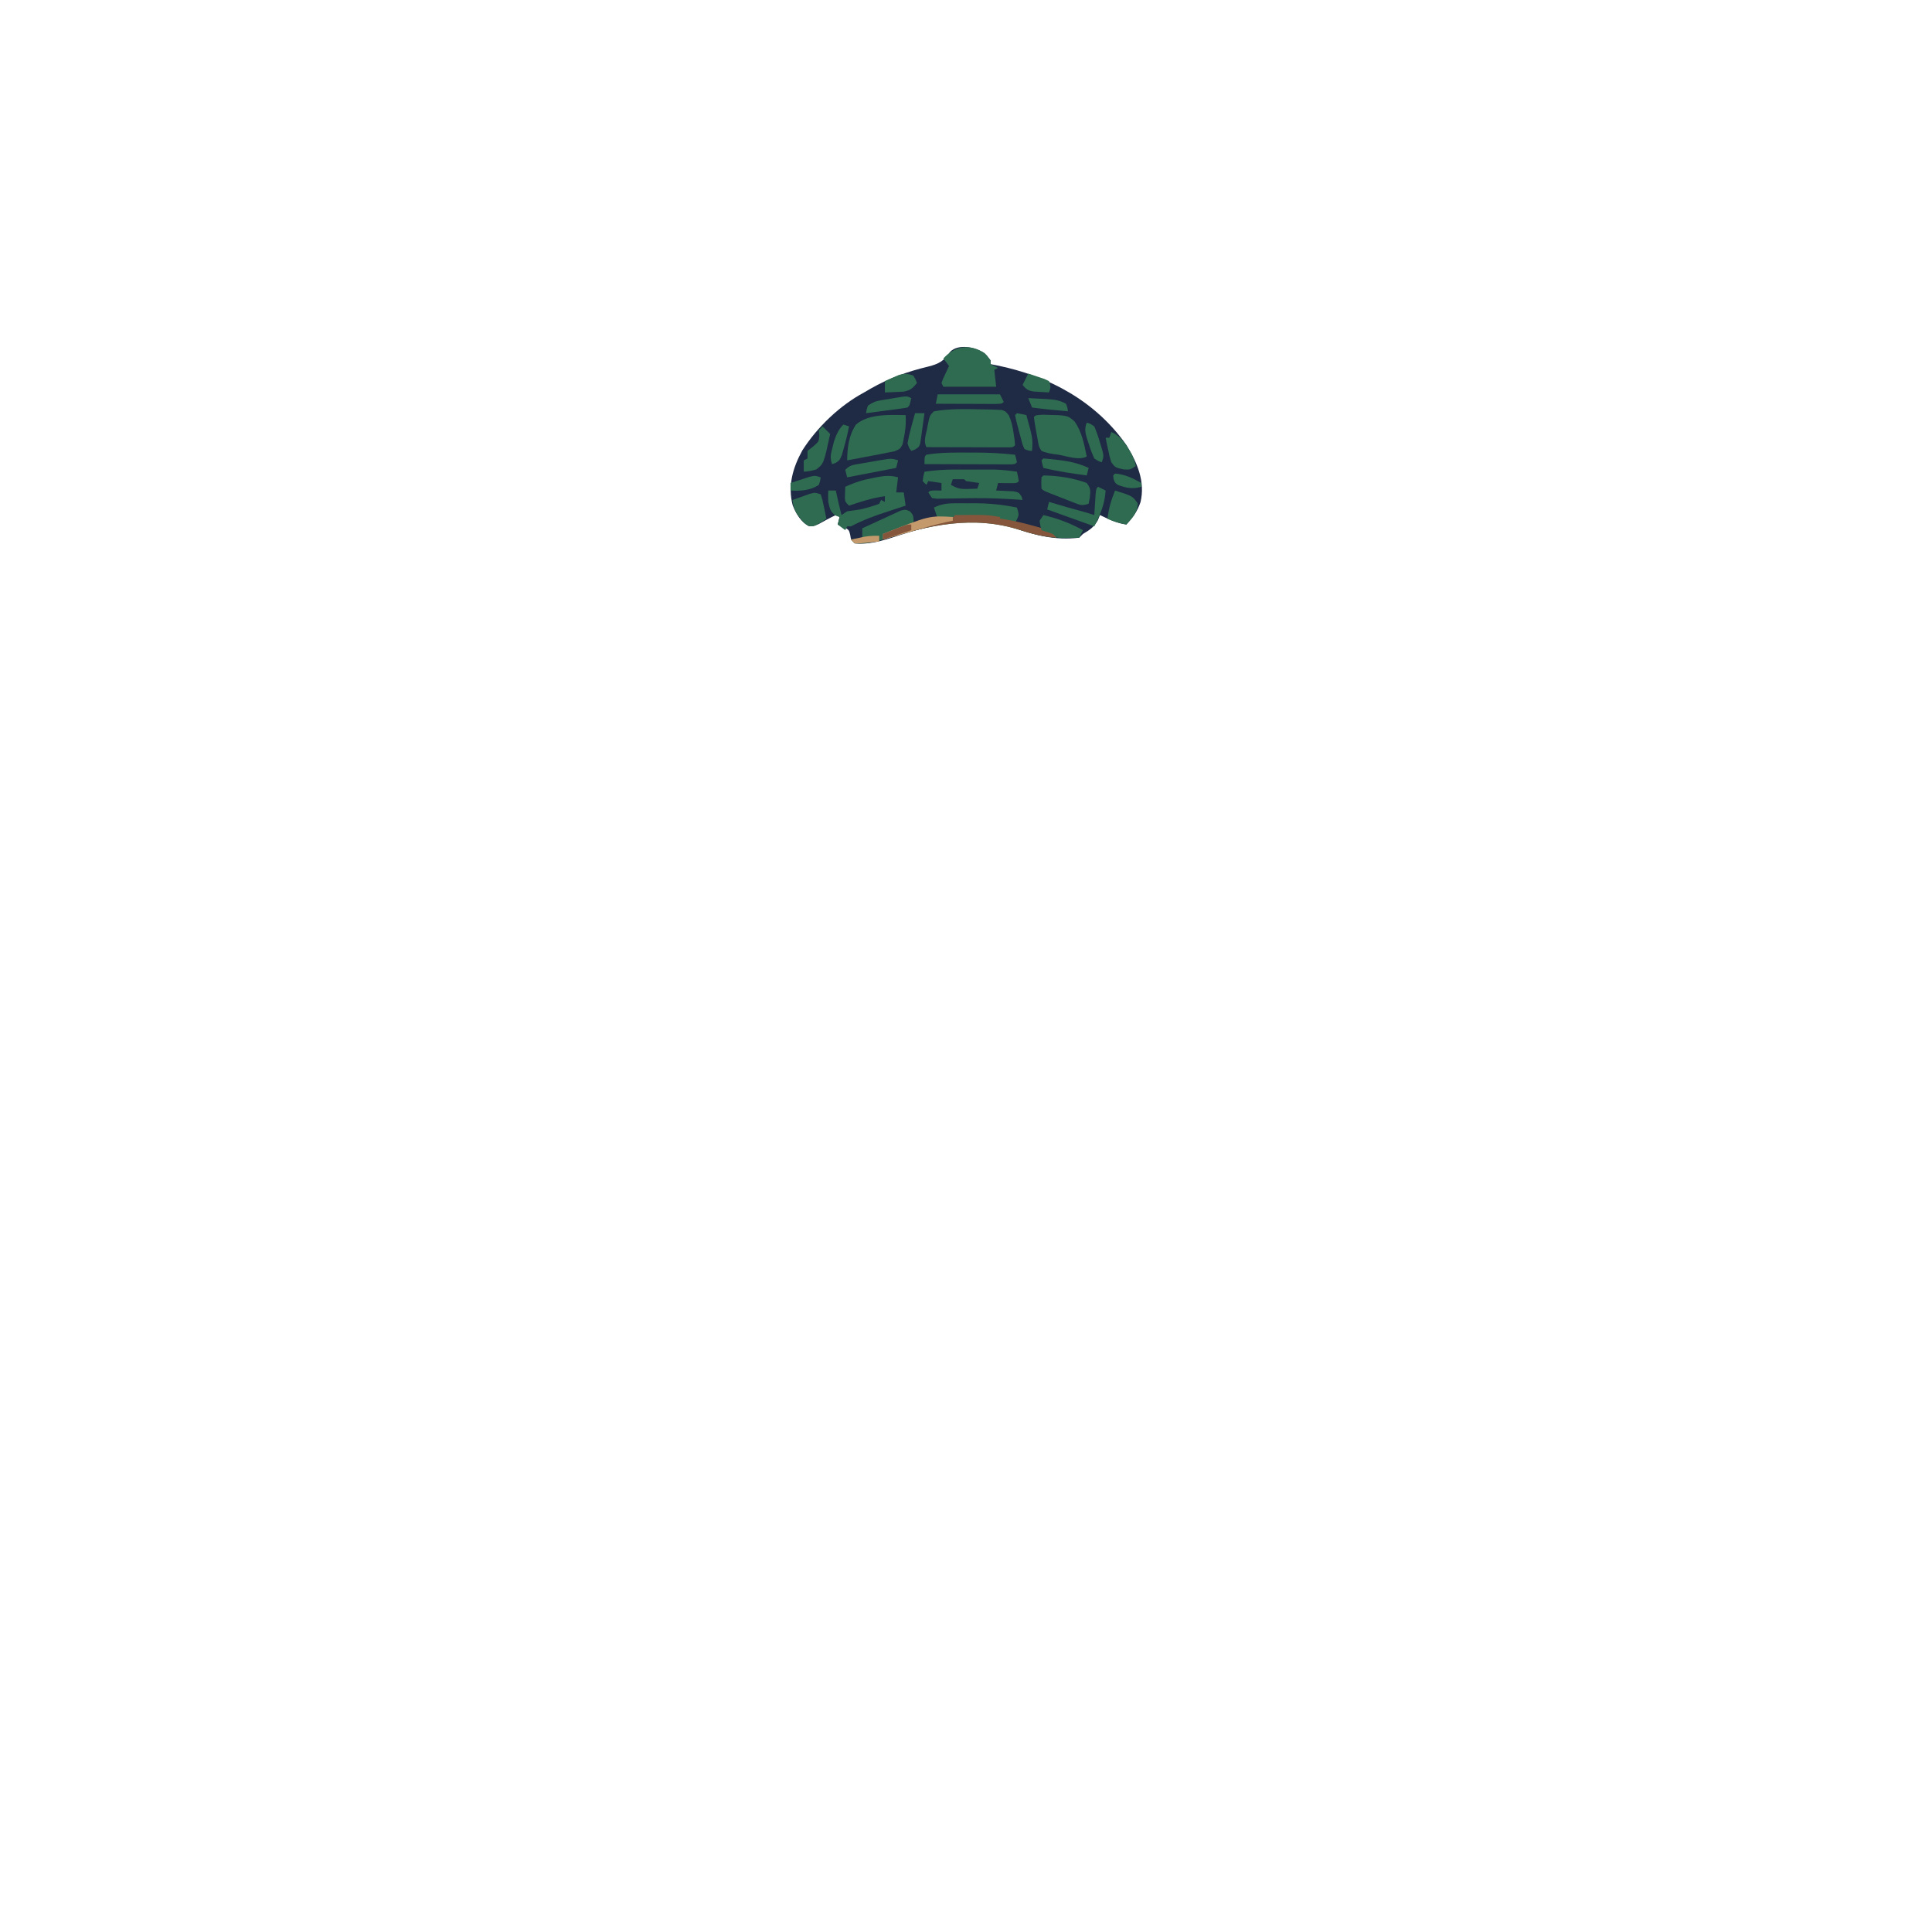
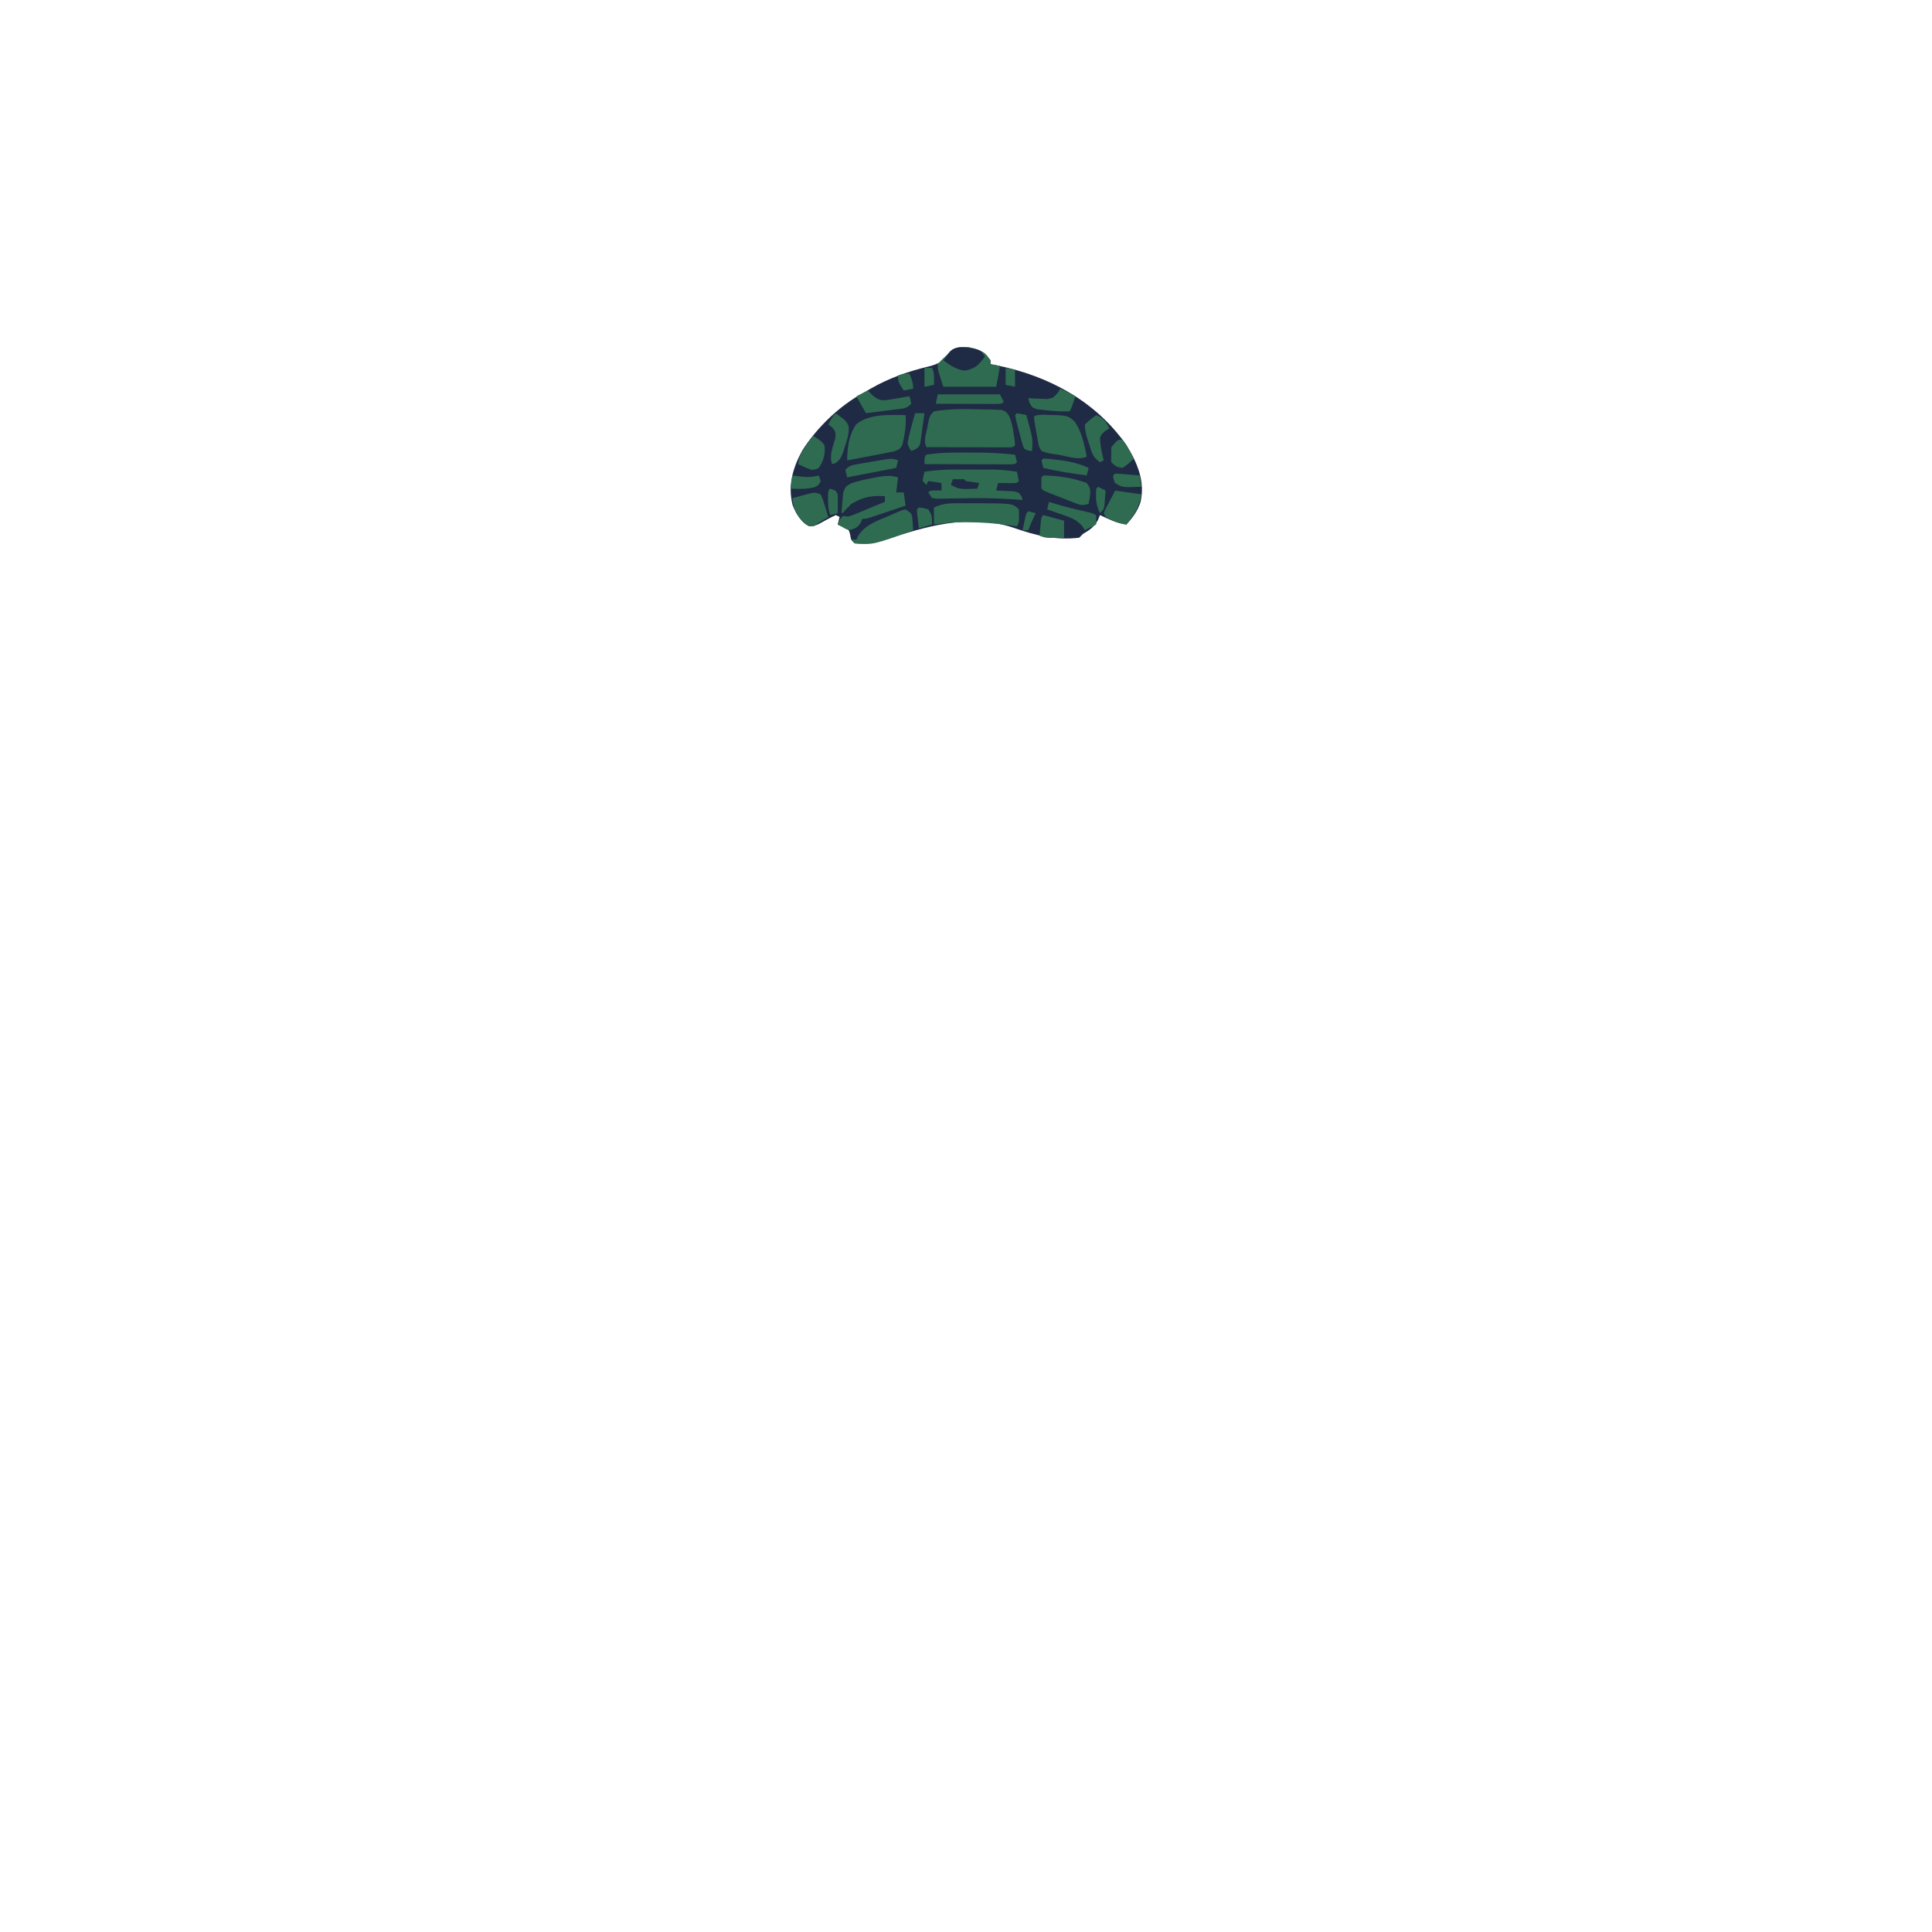
<svg xmlns="http://www.w3.org/2000/svg" viewBox="0 0 1024 1024" width="1024" height="1024">
  <path fill="#1F2A44" d="M 521.76 187.18 C 523.13 188.5 523.13 188.5 525 191 C 525 191.66 525 192.32 525 193 C 525.56 193.11 525.56 193.11 528.41 193.66 C 555.8 199.22 580.89 212.69 597.14 236.08 C 602.76 245.27 607.08 255.23 604.5 266.13 C 602.89 270.96 600.44 274.28 597 278 C 591.93 277.35 587.58 275.15 583 273 C 582.82 273.45 582.82 273.45 581.88 275.75 C 579.73 279.48 577.66 280.82 574 283 C 573.34 283.66 572.68 284.32 572 285 C 559.34 286.49 548.92 283.8 537.06 279.68 C 516.13 272.72 494.16 277.9 474.02 284.57 C 467.15 286.79 460.3 288.72 453 288 C 451 286 451 286 450.63 283.5 C 450 281 450 281 448.06 279.75 C 447.72 279.63 447.72 279.63 446 279 C 445.34 278.67 444.68 278.34 444 278 C 444.33 276.68 444.66 275.36 445 274 C 444.34 273.67 443.68 273.34 443 273 C 439.9 274.45 436.94 276.1 433.95 277.75 C 431 279 431 279 428.81 278.91 C 424.52 276.76 421.86 272.18 420.14 267.82 C 417.42 257.41 420.21 247.91 425.26 238.71 C 433.14 226.38 445.13 214.88 458 208 C 459.14 207.34 460.28 206.68 461.45 205.99 C 471.18 200.42 481.12 196.89 492.02 194.28 C 497.57 192.89 500.33 191.35 503.55 186.52 C 507.86 181.99 517.07 184.03 521.76 187.18Z" />
  <path fill="#2E6B50" d="M 522 217 C 523.18 217.02 524.36 217.03 525.57 217.05 C 526.54 217.1 527.51 217.14 528.5 217.19 C 529.31 217.22 530.13 217.26 530.97 217.29 C 533 218 533 218 534.7 220.13 C 536.17 223.37 536.76 226.23 537.25 229.75 C 537.42 230.9 537.59 232.05 537.77 233.23 C 537.84 234.15 537.92 235.06 538 236 C 537 237 537 237 535.13 237.12 C 534.32 237.12 533.5 237.12 532.66 237.11 C 532.2 237.11 532.2 237.11 529.87 237.11 C 528.87 237.11 527.87 237.1 526.84 237.1 C 525.82 237.1 524.8 237.09 523.75 237.09 C 520.48 237.09 517.21 237.08 513.94 237.06 C 511.73 237.06 509.51 237.05 507.3 237.05 C 501.87 237.04 496.43 237.02 491 237 C 489.42 233.85 490.63 230.82 491.31 227.5 C 491.44 226.81 491.57 226.12 491.71 225.41 C 492.75 220.25 492.75 220.25 495 218 C 503.92 216.45 512.98 216.83 522 217Z" />
  <path fill="#2E6B50" d="M 505.72 248.87 C 506.42 248.87 507.12 248.87 507.85 248.87 C 509.32 248.87 510.79 248.87 512.26 248.87 C 514.5 248.88 516.73 248.87 518.96 248.87 C 520.4 248.87 521.84 248.87 523.28 248.87 C 524.57 248.87 525.86 248.87 527.19 248.87 C 531.2 249.01 535.03 249.45 539 250 C 539.38 251.66 539.72 253.33 540 255 C 539 256 539 256 536.72 256.1 C 535.8 256.09 534.88 256.08 533.94 256.07 C 533.02 256.06 532.1 256.05 531.15 256.04 C 530.44 256.03 529.73 256.01 529 256 C 528.67 257.32 528.34 258.64 528 260 C 528.84 260.03 529.69 260.05 530.56 260.08 C 531.1 260.11 531.1 260.11 533.88 260.25 C 534.97 260.3 536.06 260.35 537.18 260.39 C 540 261 540 261 541.38 263.05 C 541.59 263.69 541.79 264.34 542 265 C 541.05 264.93 540.1 264.86 539.12 264.78 C 531.47 264.26 523.87 263.96 516.2 264.04 C 515.52 264.05 514.85 264.05 514.15 264.06 C 510.75 264.09 507.34 264.14 503.93 264.22 C 502.68 264.23 501.42 264.25 500.13 264.26 C 498.99 264.28 497.86 264.3 496.7 264.33 C 495.81 264.22 494.92 264.11 494 264 C 493.34 263.01 492.68 262.02 492 261 C 493 260 493 260 496.06 259.94 C 496.55 259.95 496.55 259.95 499 260 C 499 258.68 499 257.36 499 256 C 496.69 255.67 494.38 255.34 492 255 C 491.67 255.66 491.34 256.32 491 257 C 490.34 256.34 489.68 255.68 489 255 C 489.38 252.38 489.38 252.38 490 250 C 495.29 249.26 500.37 248.87 505.72 248.87Z" />
-   <path fill="#2E6B50" d="M 476 253 C 475.67 255.64 475.34 258.28 475 261 C 476.32 261 477.64 261 479 261 C 479.17 262.15 479.17 262.15 480 268 C 476.81 269.07 473.62 270.12 470.41 271.15 C 463.65 273.34 457.29 275.67 451 279 C 450.34 279 449.68 279 449 279 C 448.67 279.66 448.34 280.32 448 281 C 446.68 280.01 445.36 279.02 444 278 C 444.33 276.68 444.66 275.36 445 274 C 444.69 273.9 444.69 273.9 443.12 273.38 C 440.07 271.4 439.81 269.49 439 266 C 438.88 262.62 438.88 262.62 439 260 C 440.32 260 441.64 260 443 260 C 443.13 260.6 443.27 261.21 443.4 261.83 C 443.58 262.63 443.76 263.43 443.94 264.25 C 444.02 264.64 444.02 264.64 444.46 266.64 C 444.95 268.77 445.46 270.89 446 273 C 446.99 272.34 447.98 271.68 449 271 C 451.33 270.67 453.67 270.33 456 270 C 459.39 269.16 462.76 268.3 466 267 C 466.33 266.34 466.66 265.68 467 265 C 467.66 265.33 468.32 265.66 469 266 C 469 265.01 469 264.02 469 263 C 462.45 263.86 456.25 265.92 450 268 C 448 266 448 266 447.8 264.05 C 447.87 262.04 447.93 260.02 448 258 C 453.01 255.67 457.7 254.23 463.12 253.25 C 463.81 253.11 464.5 252.97 465.21 252.83 C 469.1 252.11 472.19 251.9 476 253Z" />
-   <path fill="#2E6B50" d="M 505.97 266.73 C 506.54 266.73 506.54 266.73 509.45 266.72 C 510.64 266.73 511.83 266.74 513.06 266.75 C 514.22 266.74 515.39 266.73 516.59 266.72 C 524.25 266.74 531.49 267.49 539 269 C 540.11 272.71 540.11 272.71 539.06 275.25 C 538.71 275.82 538.36 276.4 538 277 C 538.6 277.11 539.21 277.21 539.83 277.33 C 544.44 278.2 548.98 279.18 553.5 280.43 C 554.31 280.66 555.13 280.88 555.97 281.12 C 558 282 558 282 560 285 C 553.27 284.45 547.34 283.07 540.93 281 C 515.83 272.89 492.45 278.3 468 286 C 468 285.01 468 284.02 468 283 C 470.5 282.03 473 281.07 475.5 280.12 C 476.19 279.85 476.89 279.58 477.61 279.3 C 483.86 276.93 490.22 274.57 497 275 C 496.34 273.02 495.68 271.04 495 269 C 498.8 267.24 501.79 266.74 505.97 266.73Z" />
+   <path fill="#2E6B50" d="M 521.76 187.18 C 523.13 188.5 523.13 188.5 525 191 C 525 191.66 525 192.32 525 193 C 525.83 193.17 525.83 193.17 530 194 C 529.4 197.69 528.74 201.34 528 205 C 518.76 205 509.52 205 500 205 C 497 196 497 196 497 193 C 499.31 190.5 499.31 190.5 502 188 C 502.5 187.42 502.99 186.85 503.5 186.25 C 508.26 182.29 516.97 183.96 521.76 187.18Z" />
+   <path fill="#2E6B50" d="M 476 253 C 475.67 255.64 475.34 258.28 475 261 C 476.32 261 477.64 261 479 261 C 479.17 262.15 479.17 262.15 480 268 C 479.58 268.14 479.58 268.14 477.48 268.84 C 475.06 269.65 472.63 270.46 470.2 271.29 C 468.89 271.73 467.57 272.18 466.25 272.62 C 465.91 272.74 465.91 272.74 464.21 273.32 C 459.23 275 459.23 275 457 275 C 456.77 275.62 456.55 276.24 456.31 276.88 C 454.57 279.69 453.19 280.24 450 281 C 447.81 280.19 447.81 280.19 446 279 C 445.34 278.67 444.68 278.34 444 278 C 444.97 275.57 445.56 274.26 447.85 272.9 C 448.58 272.63 449.31 272.36 450.06 272.08 C 450.86 271.78 451.66 271.47 452.48 271.16 C 453.31 270.86 454.14 270.56 455 270.25 C 455.83 269.93 456.67 269.62 457.52 269.29 C 463.66 267 463.66 267 466 267 C 466.33 266.34 466.66 265.68 467 265 C 467.66 265.33 468.32 265.66 469 266 C 469 265.01 469 264.02 469 263 C 464.89 263.66 460.81 264.4 456.75 265.31 C 455.71 265.54 454.68 265.76 453.61 265.99 C 451 267 451 267 449.83 269.04 C 449.69 269.37 449.69 269.37 449 271 C 448.01 271.33 447.02 271.66 446 272 C 446.15 269.73 446.34 267.46 446.56 265.19 C 446.67 263.92 446.77 262.66 446.88 261.36 C 448 258 448 258 451.08 256.16 C 455.02 254.85 459.05 253.98 463.12 253.25 C 463.81 253.11 464.5 252.97 465.21 252.83 C 469.1 252.11 472.19 251.9 476 253Z" />
  <path fill="#2E6B50" d="M 480 220 C 480.3 224.45 479.88 228.45 478.94 232.81 C 478.74 233.75 478.54 234.68 478.34 235.64 C 477 238 477 238 474.06 239.19 C 472.71 239.49 471.36 239.75 470 240 C 469.16 240.17 468.32 240.34 467.46 240.52 C 464.67 241.08 461.87 241.61 459.06 242.12 C 458.09 242.31 457.12 242.49 456.12 242.68 C 453.75 243.12 451.37 243.56 449 244 C 449.13 237.05 449.8 230.97 453.67 225.04 C 460.31 219.23 471.63 219.87 480 220Z" />
-   <path fill="#2E6B50" d="M 521.76 187.18 C 523.13 188.5 523.13 188.5 525 191 C 525 191.66 525 192.32 525 193 C 526.32 193.66 527.64 194.32 529 195 C 528.67 195.17 528.67 195.17 527 196 C 527.33 198.97 527.66 201.94 528 205 C 518.76 205 509.52 205 500 205 C 499.67 204.34 499.34 203.68 499 203 C 499.78 200.84 499.78 200.84 500.94 198.38 C 501.32 197.56 501.7 196.74 502.09 195.9 C 502.39 195.27 502.69 194.65 503 194 C 502.01 192.68 501.02 191.36 500 190 C 505.92 183.41 514.02 181.99 521.76 187.18Z" />
  <path fill="#2E6B50" d="M 552.94 219.81 C 565.9 220.08 565.9 220.08 569.64 223.49 C 573.44 228.99 574.68 235.55 576 242 C 571.71 244.14 565.58 241.79 561 241 C 560.08 240.88 559.16 240.75 558.21 240.63 C 555.99 240.27 554.07 239.89 552 239 C 550.56 236.62 550.56 236.62 550 233 C 549.81 232 549.62 231 549.42 229.97 C 548.87 226.98 548.33 224.02 548 221 C 549 220 549 220 552.94 219.81Z" />
-   <path fill="#85563C" d="M 548.88 279 C 549.32 279.12 549.32 279.12 551.52 279.75 C 552.35 280 553.15 280.25 554 280.5 C 554.72 280.72 555.45 280.93 556.2 281.16 C 558 282 558 282 560 285 C 553.27 284.46 547.35 283.08 540.93 281 C 515.84 272.89 492.45 278.3 468 286 C 468 285.01 468 284.02 468 283 C 495.89 271.93 520.09 270.67 548.88 279Z" />
+   <path fill="#2E6B50" d="M 505.97 266.73 C 506.54 266.73 506.54 266.73 509.45 266.72 C 510.64 266.73 511.83 266.74 513.06 266.75 C 514.22 266.74 515.39 266.73 516.59 266.72 C 536.77 266.77 536.77 266.77 540 270 C 540.23 276.52 540.23 276.52 539 279 C 538.07 278.85 537.15 278.71 536.2 278.56 C 528.27 277.43 520.51 276.8 512.5 276.81 C 512.09 276.81 512.09 276.81 510 276.81 C 504.92 276.85 500.02 277.27 495 278 C 495 275.03 495 272.06 495 269 C 498.8 267.24 501.79 266.74 505.97 266.73Z" />
+   <path fill="#2E6B50" d="M 480 270 C 483 272 483 272 483.51 274.16 C 483.57 274.98 483.63 275.79 483.69 276.62 C 483.72 277.03 483.72 277.03 483.89 279.1 C 483.91 279.41 483.91 279.41 484 281 C 462.84 288.77 462.84 288.77 453 288 C 452.34 287.34 451.68 286.68 451 286 C 451.99 286 452.98 286 454 286 C 454.23 285.42 454.45 284.85 454.69 284.25 C 458.13 278.35 464.61 276.15 470.62 273.62 C 471.48 273.24 472.34 272.86 473.23 272.47 C 474.05 272.12 474.88 271.77 475.73 271.41 C 476.48 271.09 477.22 270.77 477.99 270.44 C 478.66 270.3 479.32 270.15 480 270Z" />
  <path fill="#2E6B50" d="M 553 252 C 560.53 252.06 568.97 253.35 576 256 C 578.19 258.93 578 259.98 577.62 263.75 C 577.52 264.29 577.52 264.29 577 267 C 573.41 268.2 572.59 267.72 569.15 266.38 C 568.22 266.02 567.28 265.66 566.32 265.29 C 565.35 264.91 564.38 264.52 563.38 264.12 C 562.4 263.75 561.42 263.37 560.41 262.98 C 553.16 260.16 553.16 260.16 552 259 C 551.88 256 551.88 256 552 253 C 552.33 252.67 552.66 252.34 553 252Z" />
  <path fill="#2E6B50" d="M 513.94 239.88 C 514.49 239.88 514.49 239.88 517.28 239.87 C 524.24 239.88 531.08 240.24 538 241 C 538.56 242.94 538.56 242.94 539 245 C 538 246 538 246 536.06 246.12 C 535.21 246.12 534.36 246.12 533.48 246.12 C 533 246.12 533 246.12 530.57 246.12 C 529.53 246.1 528.48 246.1 527.4 246.09 C 526.34 246.09 525.28 246.09 524.18 246.09 C 520.77 246.09 517.35 246.07 513.94 246.06 C 511.63 246.06 509.32 246.06 507.02 246.04 C 501.34 246.03 495.67 246.03 490 246 C 490 242 490 242 491 241 C 498.56 239.72 506.3 239.84 513.94 239.88Z" />
-   <path fill="#2E6B50" d="M 482.35 271.06 C 484 273 484 273 484.25 275.68 C 484.17 276.45 484.09 277.21 484 278 C 481.71 278.83 479.42 279.67 477.13 280.5 C 476.48 280.74 475.83 280.97 475.15 281.22 C 470.23 283 470.23 283 468 283 C 468 283.99 468 284.98 468 286 C 462.86 287.44 458.4 288.43 453 288 C 452.34 287.34 451.68 286.68 451 286 C 452.98 285.67 454.96 285.34 457 285 C 457 283.35 457 281.7 457 280 C 459.59 278.8 462.17 277.62 464.77 276.45 C 466.95 275.47 469.11 274.47 471.26 273.45 C 471.79 273.21 471.79 273.21 474.44 272 C 475.41 271.54 476.38 271.09 477.37 270.62 C 480 270 480 270 482.35 271.06Z" />
-   <path fill="#2E6B50" d="M 435 262 C 435.95 264.94 435.95 264.94 436.69 268.56 C 436.94 269.76 437.19 270.96 437.45 272.19 C 437.63 273.12 437.81 274.05 438 275 C 431.63 279.04 431.63 279.04 428.96 278.86 C 426.45 277.76 425.43 276.46 423.81 274.25 C 423.3 273.57 422.79 272.9 422.27 272.2 C 420.88 269.79 420.4 267.74 420 265 C 421.93 264.3 423.87 263.62 425.81 262.94 C 426.89 262.55 427.97 262.17 429.08 261.78 C 432 261 432 261 435 262Z" />
-   <path fill="#2E6B50" d="M 591 260 C 600.19 262.88 600.19 262.88 603 266.75 C 603 271.7 600.21 274.42 597 278 C 593.44 277.39 590.32 276.42 587 275 C 587.57 269.55 588.95 265.09 591 260Z" />
-   <path fill="#2E6B50" d="M 582 258 C 583.32 258.66 584.64 259.32 586 260 C 585.6 267.15 583.17 272.63 580 279 C 579.37 278.77 578.74 278.54 578.09 278.3 C 570.4 275.5 562.7 272.74 555 270 C 555.33 268.68 555.66 267.36 556 266 C 556.59 266.18 557.19 266.36 557.8 266.55 C 563.39 268.25 569.01 269.84 574.65 271.35 C 576.45 271.85 578.23 272.41 580 273 C 580.03 272.5 580.03 272.5 580.18 269.97 C 580.27 268.68 580.35 267.39 580.44 266.06 C 580.52 264.77 580.6 263.49 580.68 262.16 C 581 259 581 259 582 258Z" />
-   <path fill="#2E6B50" d="M 589 229 C 594.5 231.18 597.04 236.12 600 241 C 601.44 244.62 601.44 244.62 602 247 C 599 249 599 249 595.5 248.81 C 591.07 247.78 591.07 247.78 589 245 C 588.05 241.86 588.05 241.86 587.31 238.31 C 587.06 237.13 586.81 235.95 586.55 234.74 C 586.37 233.83 586.19 232.93 586 232 C 586.66 232 587.32 232 588 232 C 588.33 231.01 588.66 230.02 589 229Z" />
-   <path fill="#2E6B50" d="M 553 273 C 560.57 274.77 567.18 277.26 574 281 C 573.34 282.32 572.68 283.64 572 285 C 570.04 285.05 568.08 285.09 566.12 285.12 C 565.03 285.15 563.94 285.17 562.82 285.2 C 560 285 560 285 558 283 C 556.02 282.29 554.02 281.61 552 281 C 551.38 278.69 551.38 278.69 551 276 C 551.66 275.01 552.32 274.02 553 273Z" />
+   <path fill="#2E6B50" d="M 591 260 C 595.62 260.66 600.24 261.32 605 262 C 603.8 268.71 601.39 272.81 597 278 C 592.87 277.39 589.63 276.06 586 274 C 585.67 273.34 585.34 272.68 585 272 C 585.71 270.2 585.71 270.2 586.81 268.12 C 587.17 267.45 587.53 266.77 587.89 266.07 C 588.26 265.39 588.62 264.7 589 264 C 589.66 262.68 590.32 261.36 591 260Z" />
+   <path fill="#2E6B50" d="M 435 262 C 436.17 264.72 436.17 264.72 437.19 268.06 C 437.53 269.17 437.88 270.27 438.23 271.41 C 438.48 272.26 438.74 273.12 439 274 C 438.24 274.45 437.47 274.91 436.69 275.38 C 434.76 276.54 432.87 277.75 431 279 C 428.32 278.81 427.25 278.25 425.33 276.36 C 424.83 275.69 424.33 275.01 423.81 274.31 C 423.3 273.65 422.79 272.98 422.27 272.3 C 420.75 269.55 420.37 267.1 420 264 C 421.93 263.47 423.87 262.95 425.81 262.44 C 426.89 262.15 427.97 261.86 429.08 261.56 C 432 261 432 261 435 262Z" />
+   <path fill="#1F2A44" d="M 515.19 184.75 C 515.62 184.83 515.62 184.83 517.8 185.23 C 520 186 520 186 522 189 C 518.74 193.42 516.71 195.57 511.25 196.44 C 506.72 195.83 503.68 193.61 500 191 C 504.31 185.22 504.31 185.22 507.35 184.26 C 510.18 183.98 512.41 184.2 515.19 184.75Z" />
+   <path fill="#2E6B50" d="M 460 207 C 460.41 207.42 460.41 207.42 462.48 209.54 C 465.11 211.74 466.66 212.34 470.09 212.05 C 471.52 211.83 472.95 211.59 474.38 211.31 C 475.11 211.19 475.85 211.08 476.61 210.96 C 478.41 210.66 480.2 210.33 482 210 C 482.62 211.88 482.62 211.88 483 214 C 480.54 216.46 479.39 216.42 475.99 216.85 C 475.01 216.98 474.02 217.11 473 217.24 C 471.97 217.37 470.94 217.49 469.88 217.62 C 469.35 217.69 469.35 217.69 466.72 218.03 C 464.15 218.36 461.58 218.68 459 219 C 457.21 216.05 455.5 213.11 454 210 C 455.98 209.01 457.96 208.02 460 207Z" />
  <path fill="#2E6B50" d="M 497 209 C 507.89 209 518.78 209 530 209 C 530.66 210.32 531.32 211.64 532 213 C 531 214 531 214 527.67 214.11 C 526.2 214.11 524.72 214.11 523.25 214.1 C 522.47 214.1 521.7 214.09 520.9 214.09 C 518.41 214.09 515.92 214.08 513.44 214.06 C 511.76 214.06 510.07 214.05 508.39 214.05 C 504.26 214.04 500.13 214.02 496 214 C 496.33 212.35 496.66 210.7 497 209Z" />
-   <path fill="#2E6B50" d="M 436 226 C 437.32 227.32 438.64 228.64 440 230 C 436.61 245.76 436.61 245.76 432.66 248.8 C 430.38 249.5 428.38 249.92 426 250 C 426 248.02 426 246.04 426 244 C 426.66 243.67 427.32 243.34 428 243 C 428 241.68 428 240.36 428 239 C 428.5 238.61 428.5 238.61 431 236.62 C 434 234 434 234 434.25 230.81 C 434.21 230.35 434.21 230.35 434 228 C 434.66 227.34 435.32 226.68 436 226Z" />
+   <path fill="#2E6B50" d="M 562 206 C 564.64 207.32 567.28 208.64 570 210 C 568.12 215.75 568.12 215.75 567 218 C 562.34 218.22 557.82 217.86 553.19 217.31 C 552.07 217.18 550.95 217.06 549.79 216.93 C 547 216 547 216 545.61 213.42 C 545.41 212.62 545.21 211.82 545 211 C 545.45 211.03 545.45 211.03 547.7 211.18 C 548.87 211.22 550.04 211.27 551.25 211.31 C 551.83 211.34 551.83 211.34 554.77 211.49 C 558 211 558 211 560.42 208.48 C 560.68 208.07 560.68 208.07 562 206Z" />
+   <path fill="#2E6B50" d="M 581 220 C 584.83 221.45 586.12 223.43 588 227 C 587.13 227.58 586.27 228.16 585.38 228.75 C 583.98 230.09 583.98 230.09 583 232 C 583.16 236.12 584 240 585 244 C 584.34 244.33 583.68 244.66 583 245 C 579.19 242.46 578.61 239.74 577.31 235.56 C 577.09 234.88 576.86 234.2 576.63 233.5 C 575.68 230.56 575 228.11 575 225 C 576.82 223.08 578.89 221.62 581 220Z" />
+   <path fill="#2E6B50" d="M 431 231 C 435.27 233.7 435.27 233.7 437 236 C 437.51 240.66 436.58 244.13 434 248 C 432.31 248.88 432.31 248.88 430 249 C 427.55 248.17 425.34 247.12 423 246 C 423.55 241.72 425.02 239.15 427.56 235.69 C 428.2 234.8 428.84 233.92 429.5 233.01 C 429.75 232.68 429.75 232.68 431 231Z" />
+   <path fill="#2E6B50" d="M 443 219 C 448.72 223.26 448.72 223.26 449.83 226.2 C 450.06 229.99 449.03 233.15 447.81 236.69 C 447.6 237.36 447.39 238.04 447.18 238.74 C 446.16 241.76 445.52 243.65 442.82 245.46 C 442.52 245.55 442.52 245.55 441 246 C 439.42 241.26 441.41 237.07 442.7 232.35 C 443 229 443 229 441.08 226.56 C 440.39 226.04 439.71 225.53 439 225 C 440.15 222.53 441.05 220.95 443 219Z" />
+   <path fill="#2E6B50" d="M 556 266 C 556.29 266.09 556.29 266.09 557.73 266.55 C 563.87 268.45 570.04 269.97 576.31 271.35 C 579 272 579 272 581 273 C 581 274.65 581 276.3 581 278 C 579.02 278.99 577.04 279.98 575 281 C 574.51 280.24 574.02 279.49 573.52 278.71 C 570.28 275.22 567.18 274.17 562.75 272.69 C 562 272.42 561.26 272.16 560.49 271.89 C 558.67 271.24 556.83 270.62 555 270 C 555.33 268.68 555.66 267.36 556 266Z" />
  <path fill="#2E6B50" d="M 476 244 C 475.67 245.32 475.34 246.64 475 248 C 470.71 248.82 470.71 248.82 449 253 C 448.67 251.68 448.34 250.36 448 249 C 450.44 246.56 451.76 246.48 455.12 245.89 C 456.14 245.72 457.16 245.54 458.21 245.35 C 459.27 245.17 460.34 245 461.44 244.81 C 462.5 244.62 463.56 244.43 464.66 244.24 C 472.62 242.87 472.62 242.87 476 244Z" />
+   <path fill="#2E6B50" d="M 553 273 C 554.82 273.5 554.82 273.5 564 276 C 564 278.97 564 281.94 564 285 C 562.4 285.03 560.79 285.05 559.19 285.06 C 558.74 285.07 558.74 285.07 556.48 285.1 C 554 285 554 285 551 284 C 551.14 282.35 551.29 280.71 551.44 279.06 C 551.52 278.15 551.6 277.23 551.68 276.29 C 552 274 552 274 553 273Z" />
  <path fill="#2E6B50" d="M 553 243 C 555.55 243.18 558.03 243.43 560.56 243.75 C 560.93 243.8 560.93 243.8 562.76 244.02 C 567.87 244.72 572.3 245.84 577 248 C 576.67 249.32 576.34 250.64 576 252 C 568.25 250.96 560.61 249.84 553 248 C 552.44 246.06 552.44 246.06 552 244 C 552.33 243.67 552.66 243.34 553 243Z" />
-   <path fill="#2E6B50" d="M 484 199 C 485.31 201.06 485.31 201.06 486 203 C 483.67 205.88 482.47 206.91 478.77 207.61 C 478.19 207.63 478.19 207.63 475.25 207.75 C 474.08 207.81 472.91 207.86 471.7 207.92 C 470.81 207.95 469.92 207.97 469 208 C 469 206.02 469 204.04 469 202 C 470.56 201.3 472.12 200.61 473.69 199.94 C 474.56 199.55 475.43 199.17 476.32 198.78 C 479.36 197.9 481.02 198.01 484 199Z" />
-   <path fill="#2E6B50" d="M 483 211 C 482.12 214.88 482.12 214.88 481 216 C 479.37 216.3 477.73 216.54 476.09 216.75 C 475.1 216.89 474.11 217.02 473.09 217.15 C 472.57 217.22 472.57 217.22 469.94 217.56 C 468.89 217.7 467.85 217.84 466.77 217.98 C 464.18 218.33 461.59 218.66 459 219 C 459.31 217.12 459.31 217.12 460 215 C 462.81 213.13 463.98 212.65 467.16 212.11 C 467.95 211.98 468.75 211.85 469.56 211.71 C 470.39 211.58 471.21 211.45 472.06 211.31 C 472.48 211.24 472.48 211.24 474.57 210.88 C 480.74 209.87 480.74 209.87 483 211Z" />
-   <path fill="#C49A6C" d="M 505 274 C 505 274.66 505 275.32 505 276 C 503.73 276.27 502.47 276.54 501.16 276.81 C 495.84 278 490.61 279.48 485.38 281 C 484.47 281.26 483.57 281.52 482.64 281.79 C 480.89 282.29 479.15 282.8 477.4 283.3 C 474.27 284.21 471.14 285.11 468 286 C 468 285.01 468 284.02 468 283 C 492.54 273.27 492.54 273.27 505 274Z" />
-   <path fill="#2E6B50" d="M 447 225 C 447.99 225.33 448.98 225.66 450 226 C 449.26 229.96 448.3 233.81 447.19 237.69 C 446.87 238.83 446.56 239.96 446.23 241.14 C 445 244 445 244 442.86 245.39 C 442.25 245.59 441.63 245.79 441 246 C 439.79 242.38 440.32 240.79 441.25 237.12 C 441.38 236.61 441.38 236.61 442.02 234.01 C 443.11 230.66 444.47 227.53 447 225Z" />
+   <path fill="#2E6B50" d="M 595 233 C 596.51 235.19 596.51 235.19 598.12 238 C 598.66 238.93 599.2 239.86 599.76 240.81 C 600.17 241.53 600.58 242.26 601 243 C 599.07 245.02 597.37 246.42 595 248 C 592.04 247.64 591.15 247.15 589 245 C 588.88 242.56 588.88 242.56 589 240 C 589 239.01 589 238.02 589 237 C 592.43 233 592.43 233 595 233Z" />
  <path fill="#2E6B50" d="M 485 219 C 486.65 219 488.3 219 490 219 C 489.6 221.96 489.19 224.92 488.75 227.88 C 488.64 228.72 488.53 229.56 488.42 230.43 C 488.3 231.23 488.17 232.04 488.05 232.87 C 487.94 233.61 487.84 234.35 487.73 235.12 C 487 237 487 237 484.93 238.26 C 484.3 238.5 483.66 238.75 483 239 C 481.88 237.52 481.88 237.52 481 235 C 481.5 232.14 482.09 229.53 482.88 226.75 C 483.07 226 483.27 225.26 483.48 224.49 C 483.97 222.66 484.49 220.83 485 219Z" />
  <path fill="#2E6B50" d="M 539 219 C 540.68 219.29 542.34 219.62 544 220 C 547.44 232.49 547.44 232.49 547 239 C 545.12 238.88 545.12 238.88 543 238 C 541.94 235.69 541.94 235.69 541 232 C 540.73 231 540.46 230 540.18 228.97 C 538.53 222.73 538.53 222.73 538 220 C 538.33 219.67 538.66 219.34 539 219Z" />
-   <path fill="#2E6B50" d="M 545 211 C 547.4 211.11 549.79 211.24 552.19 211.38 C 552.52 211.39 552.52 211.39 554.23 211.47 C 558.16 211.7 561.57 212 565 214 C 565.81 216.12 565.81 216.12 566 218 C 559.65 217.45 553.32 216.83 547 216 C 546.34 214.35 545.68 212.7 545 211Z" />
-   <path fill="#2E6B50" d="M 545 198 C 546.82 198.59 548.63 199.2 550.44 199.81 C 551.45 200.15 552.46 200.49 553.5 200.83 C 554.32 201.22 555.15 201.6 556 202 C 557 205 557 205 556 208 C 554.23 207.91 552.46 207.8 550.69 207.69 C 549.7 207.63 548.72 207.57 547.7 207.51 C 544.76 206.95 543.82 206.31 542 204 C 542.99 202.02 543.98 200.04 545 198Z" />
-   <path fill="#2E6B50" d="M 576 224 C 577.82 224.5 577.82 224.5 580 226 C 581.14 228.69 582.02 231.15 582.81 233.94 C 583.04 234.67 583.27 235.4 583.51 236.15 C 585.14 241.59 585.14 241.59 584 245 C 582.18 244.46 582.18 244.46 580 243 C 578.86 240.5 577.99 238.23 577.19 235.62 C 576.96 234.95 576.73 234.28 576.49 233.59 C 575.37 230.1 574.55 227.47 576 224Z" />
-   <path fill="#85563C" d="M 506 273 C 522.89 272.82 522.89 272.82 530 274 C 530 274.99 530 275.98 530 277 C 521.75 276.67 513.5 276.34 505 276 C 505.33 275.01 505.66 274.02 506 273Z" />
-   <path fill="#2E6B50" d="M 435 253 C 434.73 254.89 434.73 254.89 434 257 C 429.43 259.99 424.3 260.33 419 260 C 419 258.68 419 257.36 419 256 C 421.1 255.3 423.21 254.62 425.31 253.94 C 426.48 253.55 427.66 253.17 428.86 252.78 C 432 252 432 252 435 253Z" />
-   <path fill="#2E6B50" d="M 591 251 C 596.33 251.39 600.4 253.49 605 256 C 605 256.66 605 257.32 605 258 C 600.22 259.32 597.16 258.69 592.64 257.08 C 591 256 591 256 590.21 253.95 C 590.14 253.31 590.07 252.66 590 252 C 590.33 251.67 590.66 251.34 591 251Z" />
+   <path fill="#1F2A44" d="M 469 263 C 469 263.99 469 264.98 469 266 C 468.33 266.26 467.66 266.53 466.98 266.8 C 464.76 267.7 462.54 268.61 460.34 269.54 C 459.02 270.09 457.7 270.64 456.38 271.19 C 455.71 271.47 455.04 271.76 454.35 272.05 C 449.34 274.11 449.34 274.11 446 273 C 451.55 264.86 459.36 262.29 469 263Z" />
+   <path fill="#2E6B50" d="M 420 252 C 420.59 252.08 421.18 252.17 421.79 252.25 C 426.1 252.81 429.76 253.23 434 252 C 434.33 252.99 434.66 253.98 435 255 C 434 257 434 257 432.06 258.12 C 427.7 259.37 423.5 259.16 419 259 C 419.33 256.69 419.66 254.38 420 252Z" />
+   <path fill="#2E6B50" d="M 591 251 C 593.19 251.09 595.38 251.25 597.56 251.44 C 598.76 251.54 599.96 251.64 601.19 251.75 C 602.12 251.83 603.05 251.91 604 252 C 604.33 253.98 604.66 255.96 605 258 C 594.84 258.4 594.84 258.4 591 256 C 590.12 253.94 590.12 253.94 590 252 C 590.33 251.67 590.66 251.34 591 251Z" />
+   <path fill="#2E6B50" d="M 487 269 C 489.44 269.19 489.44 269.19 492 270 C 494.1 272.9 494 274.28 494 278 C 491.69 278.66 489.38 279.32 487 280 C 486.81 278.35 486.62 276.71 486.44 275.06 C 486.33 274.15 486.23 273.23 486.12 272.29 C 486.08 271.53 486.04 270.78 486 270 C 486.33 269.67 486.66 269.34 487 269Z" />
+   <path fill="#2E6B50" d="M 440 259 C 443 260 443 260 444 262 C 444.07 263.71 444.08 265.42 444.06 267.12 C 444.05 268.04 444.04 268.95 444.04 269.88 C 444.02 270.58 444.01 271.28 444 272 C 442.68 272.33 441.36 272.66 440 273 C 439.01 270.02 438.87 267.98 438.88 264.88 C 438.87 263.99 438.87 263.1 438.87 262.18 C 439 260 439 260 440 259Z" />
+   <path fill="#2E6B50" d="M 482 198 C 483.26 200.91 484 202.8 484 206 C 482.35 206.33 480.7 206.66 479 207 C 476 202.38 476 202.38 476 199 C 479 198 479 198 482 198Z" />
  <path fill="#1F2A44" d="M 505 254 C 507 253.96 509 253.96 511 254 C 511.33 254.33 511.66 254.66 512 255 C 514.33 255.37 516.66 255.7 519 256 C 518.67 256.99 518.34 257.98 518 259 C 508.59 259.37 508.59 259.37 504 257 C 504.33 256.01 504.66 255.02 505 254Z" />
-   <path fill="#85563C" d="M 483 278 C 483 278.99 483 279.98 483 281 C 478.05 282.65 473.1 284.3 468 286 C 468 285.01 468 284.02 468 283 C 470.12 282.16 472.25 281.33 474.38 280.5 C 475.56 280.04 476.74 279.57 477.96 279.09 C 481 278 481 278 483 278Z" />
-   <path fill="#C49A6C" d="M 466 284 C 466 284.99 466 285.98 466 287 C 463.88 287.22 461.75 287.43 459.62 287.62 C 458.44 287.74 457.26 287.86 456.04 287.98 C 455.04 287.98 454.03 287.99 453 288 C 452.34 287.34 451.68 286.68 451 286 C 452.56 285.66 454.12 285.33 455.69 285 C 456.56 284.81 457.43 284.63 458.32 284.44 C 460.94 284.01 463.36 283.92 466 284Z" />
+   <path fill="#2E6B50" d="M 582 258 C 583.32 258.66 584.64 259.32 586 260 C 585.89 261.63 585.76 263.25 585.62 264.88 C 585.56 265.78 585.49 266.68 585.41 267.62 C 585 270 585 270 583 272 C 580.75 267.5 580.75 263.93 581 259 C 581.33 258.67 581.66 258.34 582 258Z" />
+   <path fill="#2E6B50" d="M 490 195 C 491.32 195 492.64 195 494 195 C 495.48 197.96 495.06 200.74 495 204 C 493.35 204.33 491.7 204.66 490 205 C 490 201.7 490 198.4 490 195Z" />
+   <path fill="#2E6B50" d="M 533 195 C 533.83 195.16 533.83 195.16 538 196 C 538 198.97 538 201.94 538 205 C 536.35 204.67 534.7 204.34 533 204 C 533 201.03 533 198.06 533 195Z" />
+   <path fill="#2E6B50" d="M 545 271 C 547.06 271.44 547.06 271.44 549 272 C 548.71 272.56 548.42 273.11 548.12 273.69 C 546.96 276.08 545.97 278.52 545 281 C 544.01 281 543.02 281 542 281 C 542.31 279.52 542.62 278.04 542.94 276.56 C 543.02 276.15 543.02 276.15 543.46 274.07 C 544 272 544 272 545 271Z" />
</svg>
